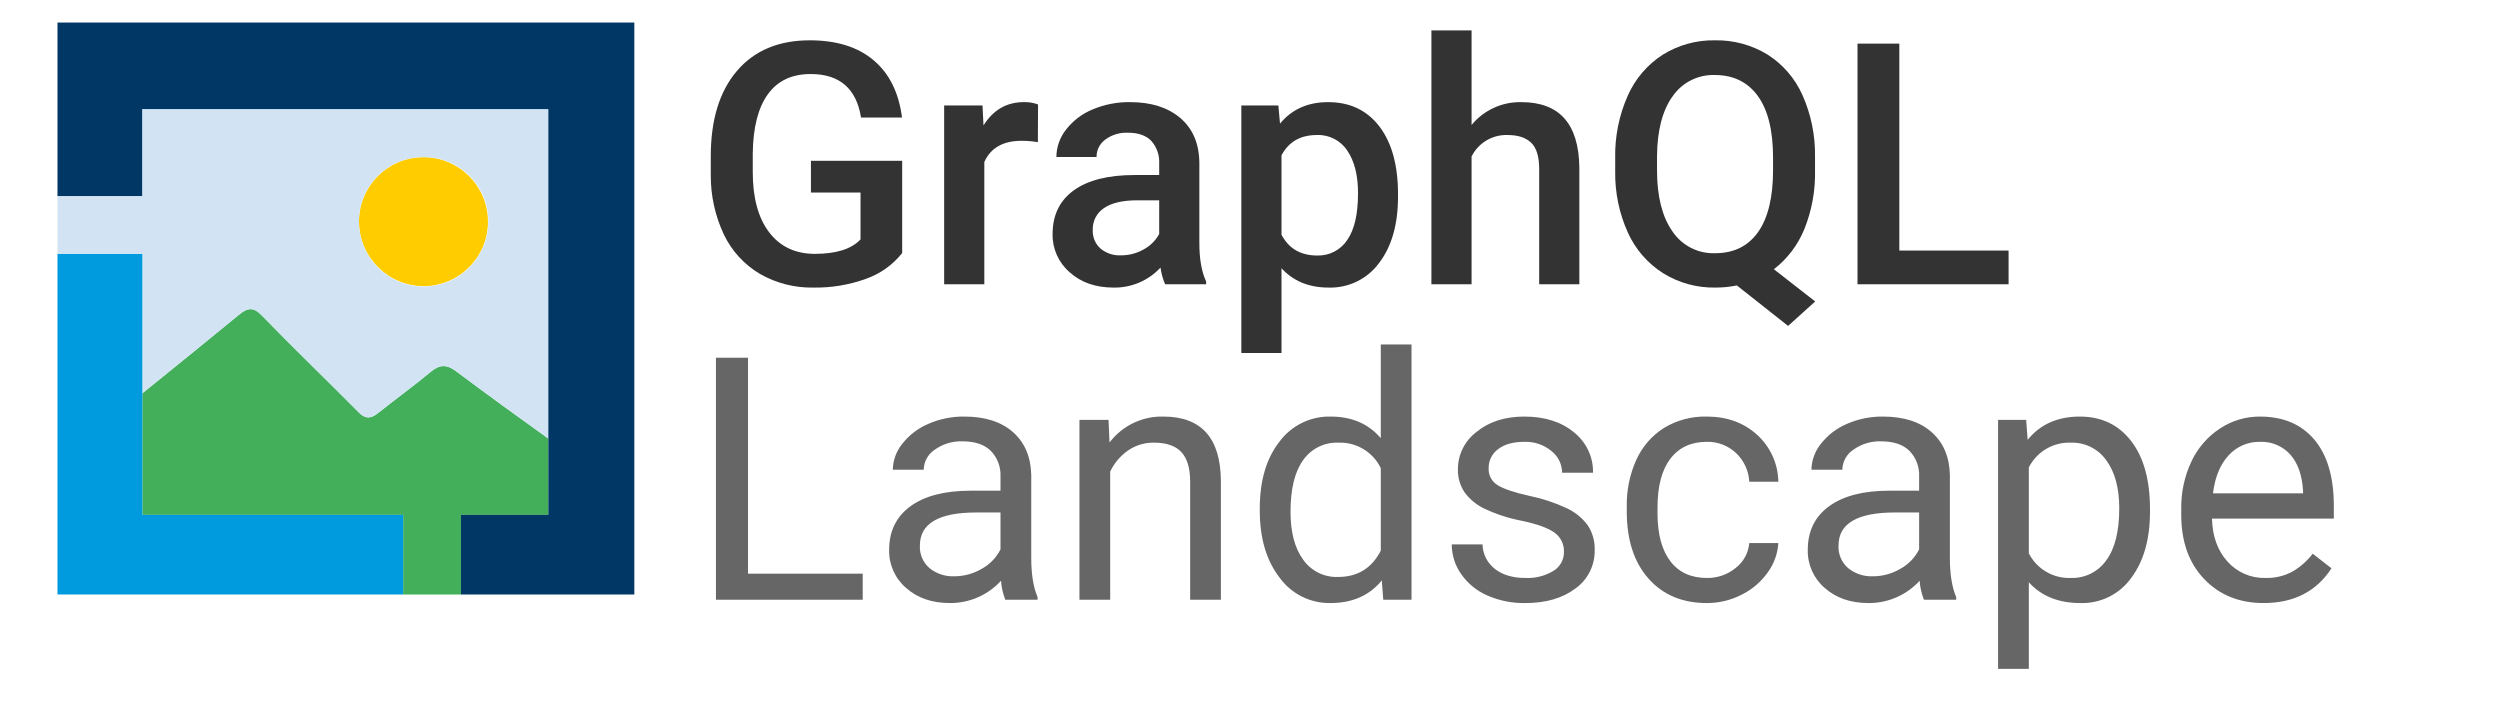
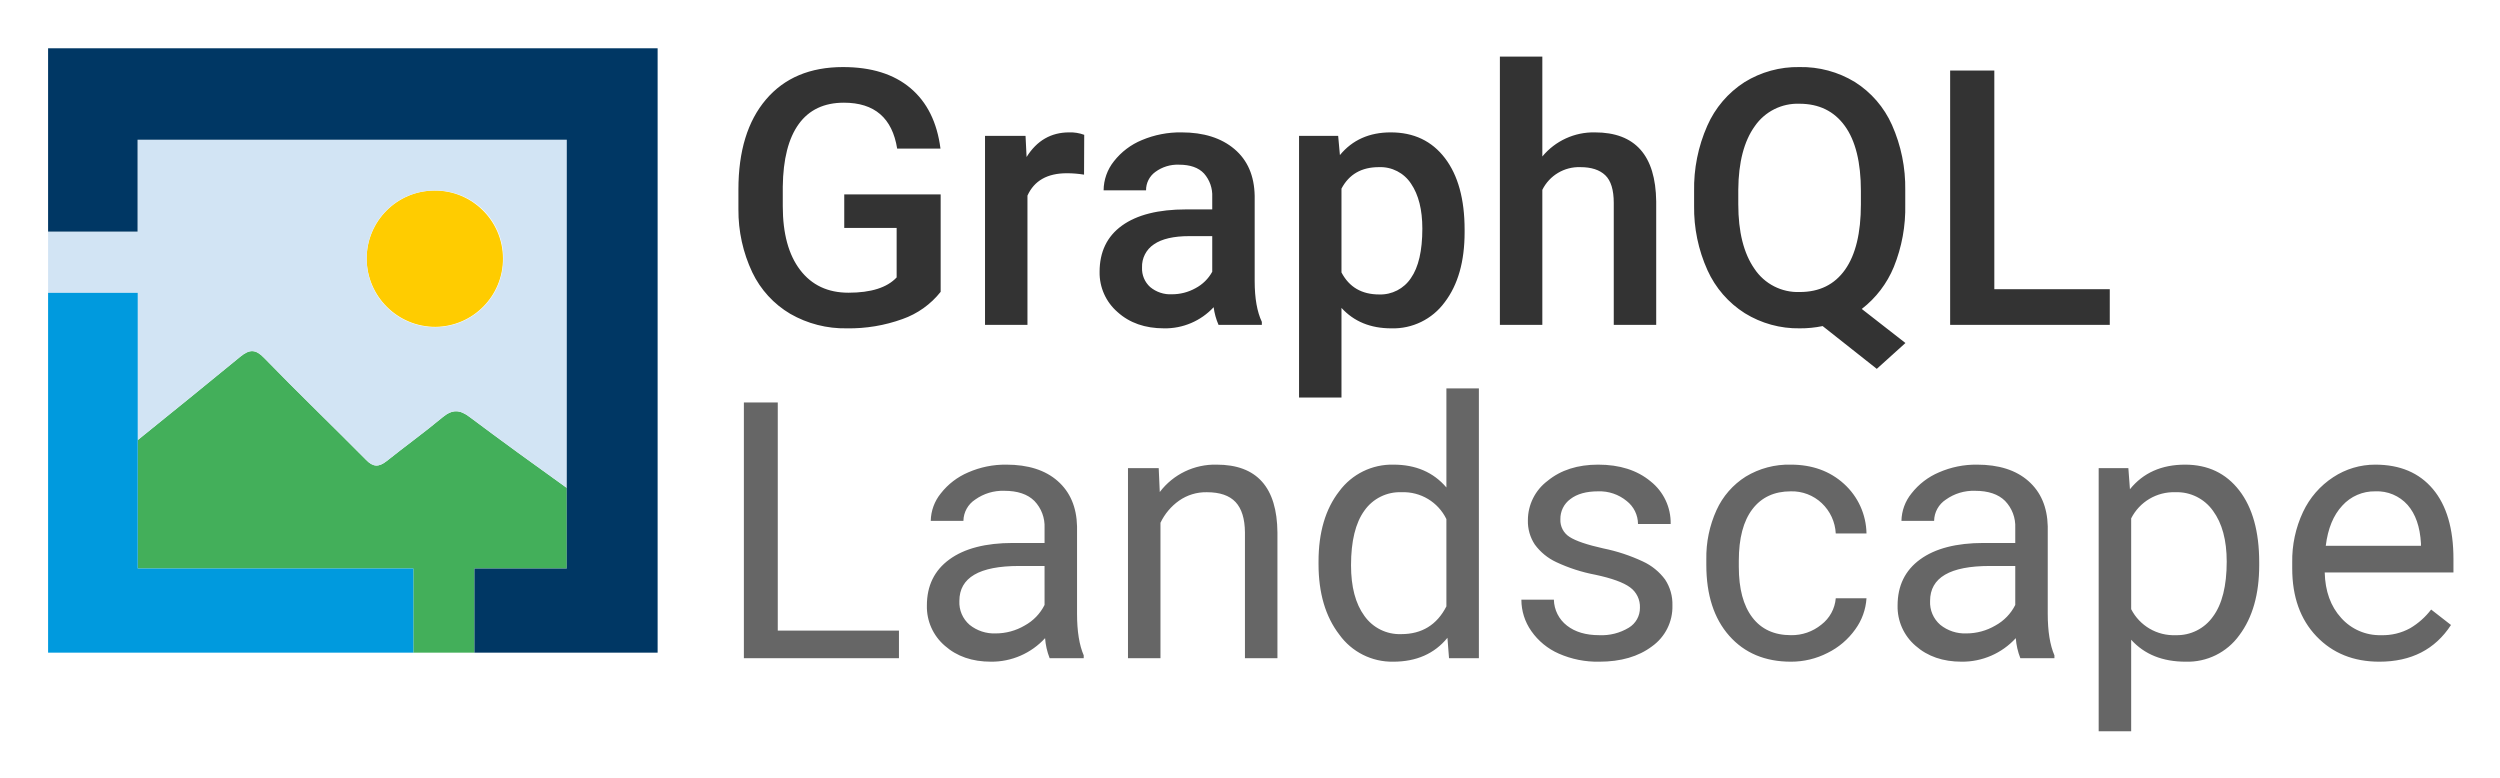
- <svg xmlns="http://www.w3.org/2000/svg" id="Layer_1" data-name="Layer 1" viewBox="0 0 783 224">
-   <defs>
-     <style>.cls-1{fill:none;}.cls-2{fill:#43af5a;}.cls-3{fill:#fc0;}.cls-4{fill:#d2e4f4;}.cls-5{fill:#009ade;}.cls-6{fill:#003764;}.cls-7{fill:#666;}.cls-8{fill:#333;}</style>
-   </defs>
-   <path class="cls-1" d="M704.772,33.142a8.48,8.48,0,0,0,2.715-6.656,9.03,9.03,0,0,0-2.507-6.826q-2.508-2.412-7.486-2.489H687.426V35.574h9.804Q702.056,35.574,704.772,33.142ZM692.689,161.466a11.505,11.505,0,0,0,3.962,9.293,15.225,15.225,0,0,0,10.182,3.349,22.22,22.22,0,0,0,11.275-3.076,18.612,18.612,0,0,0,7.721-7.994v-15.17h-9.908Q692.687,147.868,692.689,161.466ZM487.08,119.169q-9.295,0-14.487,7.175-5.194,7.175-5.193,21.25,0,12.575,5.193,19.68a16.784,16.784,0,0,0,14.35,7.107q12.024,0,17.56-10.797v-33.96q-5.672-10.454-17.424-10.455Zm14.134-85.235q2.678-2.395,2.678-6.92a9.499,9.499,0,0,0-2.715-7.109,10.472,10.472,0,0,0-7.467-2.734H481.983V36.328h11.463q5.09,0,7.768-2.394Zm137.415,9.974h15.914l-7.957-22.777-7.957,22.777Zm227.279,74.919a16.864,16.864,0,0,0-12.846,5.57q-5.193,5.569-6.423,15.613h37.035v-.956q-.548-9.636-5.193-14.93-4.647-5.295-12.573-5.297ZM350.865,17.171H344.19v39.52h6.222q7.504,0,11.52-4.686,4.017-4.686,4.092-13.455V35.502q0-8.92-3.884-13.625Q358.255,17.171,350.865,17.171ZM315.02,161.466a11.505,11.505,0,0,0,3.964,9.293,15.224,15.224,0,0,0,10.181,3.349,22.22,22.22,0,0,0,11.275-3.076,18.605,18.605,0,0,0,7.721-7.994v-15.17h-9.907q-23.234,0-23.233,13.598Zm473.127-42.297q-11.479,0-17.22,10.182v35.327q5.671,10.113,17.356,10.113a17.087,17.087,0,0,0,14.452-7.209q5.365-7.208,5.365-21.422-0-12.505-5.33-19.748a17.17,17.17,0,0,0-14.623-7.243Z" />
-   <path class="cls-2" d="M144.377,161.252h27.362V137.36c-9.693-6.944-19.298-13.895-28.809-21.029-2.9-2.2-5.1-2.3-8,.1-5.4,4.5-11.1,8.6-16.6,13-2.3,1.8-4,1.8-6.1-.4-10-10.1-20.3-20-30.2-30.2-2.5-2.6-4.3-2.6-7-.4-10.114,8.313-20.277,16.53-30.453,24.75v38.072h81.685V186.2h18.115V161.252Z" />
-   <path class="cls-3" d="M132.83,89.63a20.201,20.201,0,1,0-20.4-20.2A20.363,20.363,0,0,0,132.83,89.63Z" />
-   <path class="cls-4" d="M44.577,79.547V123.18c10.176-8.22,20.34-16.437,30.453-24.75,2.7-2.2,4.5-2.2,7,.4,9.9,10.2,20.2,20.1,30.2,30.2,2.1,2.2,3.8,2.2,6.1.4,5.5-4.4,11.2-8.5,16.6-13,2.9-2.4,5.1-2.3,8-.1,9.511,7.134,19.116,14.086,28.809,21.03V34.164H44.526V61.4H18.004V79.548H44.577ZM132.73,49.23a19.98,19.98,0,0,1,20.201,19.756q.003.272-.001.544a20.25,20.25,0,0,1-40.5-.1h0a20.04,20.04,0,0,1,19.878-20.201Q132.519,49.227,132.73,49.23Z" />
-   <path class="cls-5" d="M126.262,161.252H44.577V79.547H18.004V186.199H126.262Z" />
-   <path class="cls-6" d="M18.004,14.621V61.399H44.526V34.165H171.739V161.252H144.377v24.947H198.67V7.061H18.004Z" />
-   <path class="cls-7" d="M234.282,112.041H224.235v75.794h45.966V179.663h-35.919V112.041ZM322.986,148.741q-.209-8.537-5.727-13.405-5.518-4.867-15.252-4.867a27.323,27.323,0,0,0-11.271,2.29,20.437,20.437,0,0,0-8.121,6.221,13.289,13.289,0,0,0-2.993,8.147h9.683a7.671,7.671,0,0,1,3.488-6.299,14.043,14.043,0,0,1,8.641-2.603q5.883,0,8.902,2.994a10.821,10.821,0,0,1,3.019,8.042V153.686h-9.37q-12.13,0-18.818,4.867-6.69,4.868-6.689,13.665a15.24,15.24,0,0,0,5.335,11.947q5.336,4.711,13.665,4.71a21.484,21.484,0,0,0,16.033-6.975,20.198,20.198,0,0,0,1.354,5.935H324.964v-.833q-1.978-4.579-1.978-12.337Zm-9.631,23.321a14.174,14.174,0,0,1-5.881,6.09,16.928,16.928,0,0,1-8.59,2.343,11.598,11.598,0,0,1-7.756-2.552,8.765,8.765,0,0,1-3.019-7.079q0-10.358,17.699-10.359h7.547Zm51.015-41.593a20.523,20.523,0,0,0-16.867,8.121l-.312-7.08h-9.108v56.325h9.629V147.7a16.966,16.966,0,0,1,5.519-6.559,13.9,13.9,0,0,1,8.225-2.499q5.778,0,8.512,2.915,2.733,2.916,2.785,9.006v37.272h9.629V150.616q-.155-20.146-18.011-20.146Zm68.089,6.767q-5.778-6.767-15.668-6.767a19.423,19.423,0,0,0-16.086,7.886q-6.143,7.886-6.143,20.849v.728q0,12.912,6.169,20.927a19.235,19.235,0,0,0,15.955,8.016q10.307,0,16.085-7.08l.469,6.039h8.85V107.876h-9.631Zm0,35.242q-4.216,8.227-13.378,8.225a12.786,12.786,0,0,1-10.932-5.414q-3.957-5.414-3.956-14.993,0-10.723,3.956-16.19a12.847,12.847,0,0,1,11.036-5.466,14.158,14.158,0,0,1,13.274,7.965ZM490.66,159.152a51.979,51.979,0,0,0-11.686-3.853q-7.211-1.612-9.969-3.383a5.84,5.84,0,0,1-2.759-5.258,7.21,7.21,0,0,1,2.967-5.986q2.967-2.29,8.225-2.291a12.584,12.584,0,0,1,8.459,2.864,8.694,8.694,0,0,1,3.357,6.819h9.683a15.709,15.709,0,0,0-5.96-12.649q-5.962-4.945-15.539-4.946-9.111,0-14.966,4.79a14.611,14.611,0,0,0-5.857,11.713,12.448,12.448,0,0,0,2.057,7.184,16.511,16.511,0,0,0,6.351,5.205,48.502,48.502,0,0,0,11.609,3.748q7.313,1.562,10.255,3.722a7.093,7.093,0,0,1,2.941,6.064,6.798,6.798,0,0,1-3.305,5.909,15.525,15.525,0,0,1-8.772,2.212q-5.935,0-9.553-2.837a9.967,9.967,0,0,1-3.878-7.678H454.688a16.119,16.119,0,0,0,2.941,9.292,19.461,19.461,0,0,0,8.147,6.689,28.37,28.37,0,0,0,11.973,2.395q9.629,0,15.669-4.555a14.414,14.414,0,0,0,6.038-12.103,13.253,13.253,0,0,0-2.16-7.678,17.051,17.051,0,0,0-6.638-5.388Zm32.508-15.487q4.033-5.283,11.375-5.284a12.875,12.875,0,0,1,9.188,3.514,13.276,13.276,0,0,1,4.138,8.98h9.11a20.284,20.284,0,0,0-6.689-14.731q-6.274-5.674-15.747-5.675a24.62,24.62,0,0,0-13.352,3.54,22.992,22.992,0,0,0-8.667,9.942,33.907,33.907,0,0,0-3.02,14.629v1.614q0,13.327,6.794,21.005,6.792,7.679,18.297,7.678a23.666,23.666,0,0,0,10.854-2.602,21.95,21.95,0,0,0,8.198-6.975,17.472,17.472,0,0,0,3.331-9.213h-9.11a10.991,10.991,0,0,1-4.268,7.808,13.873,13.873,0,0,1-9.006,3.123q-7.445,0-11.453-5.257-4.009-5.257-4.008-14.993v-1.822q0-9.994,4.034-15.278Zm87.533,5.076q-.209-8.537-5.727-13.405-5.518-4.867-15.252-4.867a27.323,27.323,0,0,0-11.27,2.29,20.43,20.43,0,0,0-8.121,6.221,13.289,13.289,0,0,0-2.994,8.147h9.683a7.671,7.671,0,0,1,3.488-6.299,14.044,14.044,0,0,1,8.641-2.603q5.882,0,8.901,2.994a10.819,10.819,0,0,1,3.02,8.042v4.425h-9.37q-12.13,0-18.819,4.867-6.689,4.868-6.689,13.665a15.24,15.24,0,0,0,5.336,11.947q5.335,4.711,13.664,4.71a21.486,21.486,0,0,0,16.034-6.975,20.133,20.133,0,0,0,1.354,5.935H612.68v-.833q-1.979-4.579-1.978-12.337Zm-9.629,23.321a14.179,14.179,0,0,1-5.883,6.09,16.928,16.928,0,0,1-8.59,2.343,11.599,11.599,0,0,1-7.757-2.552,8.765,8.765,0,0,1-3.018-7.079q0-10.358,17.699-10.359h7.548Zm50.337-41.593q-10.463,0-16.346,7.288l-.469-6.247H625.798v77.98h9.631v-27.121q5.881,6.507,16.137,6.506a18.856,18.856,0,0,0,15.93-7.86q5.881-7.86,5.882-20.719v-.884q0-13.638-5.909-21.292-5.909-7.652-16.059-7.652Zm8.251,45.055a13.017,13.017,0,0,1-11.01,5.493,14.184,14.184,0,0,1-13.221-7.705V146.398a14.158,14.158,0,0,1,13.118-7.757,13.08,13.08,0,0,1,11.14,5.518q4.061,5.519,4.061,15.044,0,10.829-4.087,16.32Zm48.127-45.055a22.51,22.51,0,0,0-12.467,3.722,24.965,24.965,0,0,0-8.954,10.307,33.802,33.802,0,0,0-3.202,14.966v1.77q0,12.598,7.184,20.12,7.184,7.523,18.636,7.521,14.159,0,21.238-10.879l-5.881-4.581a21.701,21.701,0,0,1-6.195,5.518,16.775,16.775,0,0,1-8.641,2.082,15.299,15.299,0,0,1-11.843-5.127q-4.659-5.127-4.867-13.457h38.157V158.423q0-13.482-6.092-20.719-6.089-7.236-17.074-7.236Zm13.535,24.05H693.107q.937-7.653,4.893-11.894a12.847,12.847,0,0,1,9.786-4.243,12.096,12.096,0,0,1,9.578,4.035q3.539,4.035,3.956,11.374Z" />
-   <path class="cls-8" d="M282.561,79.25a25.044,25.044,0,0,1-11.337,8.076,46.268,46.268,0,0,1-16.462,2.744A32.43,32.43,0,0,1,237.99,85.773,28.613,28.613,0,0,1,226.731,73.479a43.01,43.01,0,0,1-4.115-18.662V48.915q0-17.083,8.179-26.686,8.179-9.602,22.829-9.603,12.579,0,19.982,6.238,7.402,6.239,8.903,17.937H269.671q-2.174-13.614-15.788-13.614-8.801,0-13.382,6.324-4.581,6.324-4.737,18.558v5.782q0,12.184,5.151,18.921,5.15,6.737,14.314,6.737,10.042,0,14.288-4.531v-14.674H253.986V50.365h28.575Z" />
-   <path class="cls-8" d="M325.061,44.516a31.154,31.154,0,0,0-5.125-.415q-8.646,0-11.648,6.626V89.035H295.71V33.023h12.01l.311,6.264q4.554-7.3,12.631-7.299a11.787,11.787,0,0,1,4.452.725Z" />
-   <path class="cls-8" d="M364.922,89.035a19.383,19.383,0,0,1-1.45-5.228,19.582,19.582,0,0,1-14.702,6.264q-8.439,0-13.77-4.814a15.402,15.402,0,0,1-5.332-11.906q0-8.956,6.652-13.744,6.651-4.787,19.024-4.788h7.713V51.141a9.812,9.812,0,0,0-2.433-6.963q-2.433-2.613-7.402-2.614a11.08,11.08,0,0,0-7.04,2.148,6.649,6.649,0,0,0-2.744,5.461H330.859a13.96,13.96,0,0,1,3.055-8.619,20.353,20.353,0,0,1,8.308-6.289,29.182,29.182,0,0,1,11.725-2.278q9.835,0,15.685,4.944,5.849,4.945,6.005,13.9V76.093q0,7.559,2.123,12.062v.88ZM351.1,79.975a14.305,14.305,0,0,0,7.014-1.811,12.105,12.105,0,0,0,4.944-4.866v-10.56h-6.782q-6.988,0-10.508,2.433a7.88,7.88,0,0,0-3.52,6.885,7.348,7.348,0,0,0,2.407,5.772A9.321,9.321,0,0,0,351.1,79.975Z" />
-   <path class="cls-8" d="M437.86,61.598q0,12.995-5.901,20.732a18.9,18.9,0,0,1-15.841,7.74q-9.214,0-14.753-6.057v26.556H388.786V33.023h11.596l.518,5.694q5.538-6.729,15.064-6.73,10.249,0,16.074,7.636,5.823,7.636,5.823,21.198Zm-12.527-1.087q0-8.386-3.339-13.304a10.856,10.856,0,0,0-9.551-4.918q-7.714,0-11.078,6.367V73.505q3.416,6.522,11.181,6.523a10.842,10.842,0,0,0,9.396-4.84Q425.332,70.347,425.333,60.511Z" />
-   <path class="cls-8" d="M460.897,39.132a19.688,19.688,0,0,1,15.581-7.144q17.911,0,18.171,20.448v36.599H482.07V52.902q0-5.797-2.511-8.205-2.512-2.407-7.377-2.407a12.117,12.117,0,0,0-11.285,6.73V89.035H448.318V9.522h12.579Z" />
-   <path class="cls-8" d="M568.467,53.316a46.535,46.535,0,0,1-3.39,18.558A30.24,30.24,0,0,1,555.577,84.324L568.519,94.418l-8.49,7.661L543.982,89.397a32.565,32.565,0,0,1-6.782.673,30.084,30.084,0,0,1-16.28-4.478A29.398,29.398,0,0,1,509.842,72.832a44.784,44.784,0,0,1-3.961-19.102V49.485a45.837,45.837,0,0,1,3.909-19.464,29.377,29.377,0,0,1,11.026-12.916,29.93,29.93,0,0,1,16.281-4.478,30.476,30.476,0,0,1,16.435,4.426,29.002,29.002,0,0,1,11.001,12.734,45.762,45.762,0,0,1,3.934,19.335Zm-13.148-3.934q0-12.735-4.763-19.309-4.763-6.574-13.459-6.574a15.4,15.4,0,0,0-13.227,6.652q-4.788,6.652-4.892,18.765v4.4q0,12.218,4.789,19.102a15.428,15.428,0,0,0,13.433,6.885q8.747,0,13.433-6.626,4.685-6.626,4.686-19.361Z" />
-   <path class="cls-8" d="M594.868,78.474h34.218V89.035H581.772V13.663H594.868Z" />
+ <svg xmlns="http://www.w3.org/2000/svg" role="img" viewBox="3.75 -7.25 741.00 230.50">
+   <path fill="none" d="M704.772 33.142a8.48 8.48 0 0 0 2.715-6.656 9.03 9.03 0 0 0-2.507-6.826q-2.508-2.412-7.486-2.489h-10.068v18.403h9.804q4.826 0 7.542-2.432zm-12.083 128.324a11.505 11.505 0 0 0 3.962 9.293 15.225 15.225 0 0 0 10.182 3.349 22.22 22.22 0 0 0 11.275-3.076 18.612 18.612 0 0 0 7.721-7.994v-15.17h-9.908q-23.234 0-23.232 13.598zM487.08 119.169q-9.295 0-14.487 7.175-5.194 7.175-5.193 21.25 0 12.575 5.193 19.68a16.784 16.784 0 0 0 14.35 7.107q12.024 0 17.56-10.797v-33.96q-5.672-10.454-17.424-10.455zm14.134-85.235q2.678-2.395 2.678-6.92a9.5 9.5 0 0 0-2.715-7.109 10.472 10.472 0 0 0-7.467-2.734h-11.727v19.157h11.463q5.09 0 7.768-2.394zm137.415 9.974h15.914l-7.957-22.777-7.957 22.777zm227.279 74.919a16.864 16.864 0 0 0-12.846 5.57q-5.193 5.569-6.423 15.613h37.035v-.956q-.548-9.636-5.193-14.93-4.647-5.295-12.573-5.297zM350.865 17.171h-6.675v39.52h6.222q7.504 0 11.52-4.686 4.017-4.686 4.092-13.455v-3.048q0-8.92-3.884-13.625-3.885-4.706-11.275-4.706zM315.02 161.466a11.505 11.505 0 0 0 3.964 9.293 15.224 15.224 0 0 0 10.181 3.349 22.22 22.22 0 0 0 11.275-3.076 18.605 18.605 0 0 0 7.721-7.994v-15.17h-9.907q-23.234 0-23.233 13.598zm473.127-42.297q-11.48 0-17.22 10.182v35.327q5.671 10.113 17.356 10.113a17.087 17.087 0 0 0 14.452-7.209q5.365-7.208 5.365-21.422 0-12.505-5.33-19.748a17.17 17.17 0 0 0-14.623-7.243z" />
+   <path fill="#43af5a" d="M144.377 161.252h27.362V137.36c-9.693-6.944-19.298-13.895-28.809-21.029-2.9-2.2-5.1-2.3-8 .1-5.4 4.5-11.1 8.6-16.6 13-2.3 1.8-4 1.8-6.1-.4-10-10.1-20.3-20-30.2-30.2-2.5-2.6-4.3-2.6-7-.4-10.114 8.313-20.277 16.53-30.453 24.75v38.072h81.685V186.2h18.115v-24.948z" />
+   <path fill="#fc0" d="M132.83 89.63a20.2 20.2 0 1 0-20.4-20.2 20.363 20.363 0 0 0 20.4 20.2z" />
+   <path fill="#d2e4f4" d="M44.577 79.547v43.633c10.176-8.22 20.34-16.437 30.453-24.75 2.7-2.2 4.5-2.2 7 .4 9.9 10.2 20.2 20.1 30.2 30.2 2.1 2.2 3.8 2.2 6.1.4 5.5-4.4 11.2-8.5 16.6-13 2.9-2.4 5.1-2.3 8-.1 9.511 7.134 19.116 14.086 28.809 21.03V34.164H44.526V61.4H18.004v18.148h26.573zM132.73 49.23a19.98 19.98 0 0 1 20.201 19.756q.003.272-.001.544a20.25 20.25 0 0 1-40.5-.1 20.04 20.04 0 0 1 19.878-20.201q.21-.002.422.001z" />
+   <path fill="#009ade" d="M126.262 161.252H44.577V79.547H18.004v106.652h108.258z" />
+   <path fill="#003764" d="M18.004 14.621v46.778h26.522V34.165h127.213v127.087h-27.362v24.947h54.293V7.061H18.004z" />
+   <path fill="#666" d="M234.282 112.04h-10.047v75.795h45.966v-8.172h-35.92V112.04zm88.704 36.701q-.208-8.537-5.726-13.405-5.518-4.867-15.252-4.867a27.323 27.323 0 0 0-11.271 2.29 20.437 20.437 0 0 0-8.121 6.22 13.289 13.289 0 0 0-2.993 8.148h9.682a7.671 7.671 0 0 1 3.489-6.3 14.043 14.043 0 0 1 8.64-2.602q5.883 0 8.902 2.994a10.82 10.82 0 0 1 3.02 8.042v4.425h-9.371q-12.13 0-18.818 4.867-6.69 4.868-6.689 13.665a15.24 15.24 0 0 0 5.335 11.947q5.336 4.711 13.665 4.71a21.484 21.484 0 0 0 16.033-6.975 20.198 20.198 0 0 0 1.354 5.935h10.099V187q-1.978-4.579-1.978-12.337zm-9.63 23.32a14.174 14.174 0 0 1-5.882 6.09 16.928 16.928 0 0 1-8.59 2.344 11.598 11.598 0 0 1-7.756-2.552 8.765 8.765 0 0 1-3.02-7.079q0-10.358 17.7-10.359h7.547zm51.015-41.592a20.523 20.523 0 0 0-16.867 8.12l-.312-7.079h-9.109v56.325h9.63V147.7a16.966 16.966 0 0 1 5.518-6.559 13.9 13.9 0 0 1 8.225-2.499q5.778 0 8.512 2.916 2.733 2.916 2.785 9.005v37.272h9.63v-37.22q-.156-20.146-18.011-20.146zm68.09 6.767q-5.78-6.767-15.67-6.767a19.423 19.423 0 0 0-16.085 7.886q-6.143 7.886-6.143 20.849v.728q0 12.912 6.17 20.927a19.235 19.235 0 0 0 15.954 8.016q10.308 0 16.086-7.08l.468 6.04h8.85v-79.959h-9.63zm0 35.242q-4.217 8.227-13.378 8.225a12.786 12.786 0 0 1-10.933-5.413q-3.956-5.414-3.956-14.993 0-10.723 3.956-16.19a12.847 12.847 0 0 1 11.036-5.466 14.158 14.158 0 0 1 13.274 7.965zm58.199-13.326a51.98 51.98 0 0 0-11.687-3.853q-7.211-1.612-9.969-3.383a5.84 5.84 0 0 1-2.758-5.258 7.21 7.21 0 0 1 2.966-5.986q2.967-2.29 8.226-2.291a12.584 12.584 0 0 1 8.459 2.864 8.694 8.694 0 0 1 3.357 6.819h9.683a15.709 15.709 0 0 0-5.96-12.65q-5.963-4.945-15.54-4.945-9.11 0-14.965 4.79a14.611 14.611 0 0 0-5.857 11.712 12.448 12.448 0 0 0 2.057 7.184 16.511 16.511 0 0 0 6.35 5.205 48.502 48.502 0 0 0 11.609 3.748q7.313 1.562 10.255 3.722a7.093 7.093 0 0 1 2.94 6.065 6.798 6.798 0 0 1-3.304 5.908 15.525 15.525 0 0 1-8.772 2.213q-5.935 0-9.553-2.837a9.967 9.967 0 0 1-3.877-7.679h-9.632a16.119 16.119 0 0 0 2.941 9.292 19.461 19.461 0 0 0 8.147 6.689 28.37 28.37 0 0 0 11.973 2.395q9.63 0 15.67-4.555a14.414 14.414 0 0 0 6.038-12.103 13.253 13.253 0 0 0-2.16-7.678 17.05 17.05 0 0 0-6.638-5.388zm32.508-15.487q4.033-5.283 11.375-5.284a12.875 12.875 0 0 1 9.188 3.514 13.276 13.276 0 0 1 4.138 8.98h9.11a20.284 20.284 0 0 0-6.69-14.732q-6.273-5.674-15.746-5.674a24.62 24.62 0 0 0-13.352 3.54 22.992 22.992 0 0 0-8.668 9.942 33.907 33.907 0 0 0-3.02 14.628v1.614q0 13.326 6.794 21.005 6.793 7.679 18.298 7.677a23.666 23.666 0 0 0 10.854-2.602 21.95 21.95 0 0 0 8.198-6.975 17.472 17.472 0 0 0 3.332-9.214h-9.11a10.991 10.991 0 0 1-4.268 7.808 13.873 13.873 0 0 1-9.006 3.124q-7.445 0-11.453-5.258-4.01-5.257-4.008-14.992v-1.823q0-9.994 4.034-15.278zm87.534 5.076q-.209-8.537-5.727-13.405-5.518-4.867-15.252-4.867a27.323 27.323 0 0 0-11.27 2.29 20.43 20.43 0 0 0-8.121 6.22 13.29 13.29 0 0 0-2.994 8.148h9.683a7.671 7.671 0 0 1 3.488-6.3 14.044 14.044 0 0 1 8.641-2.602q5.883 0 8.902 2.994a10.819 10.819 0 0 1 3.02 8.041v4.426h-9.37q-12.13 0-18.82 4.867-6.688 4.868-6.688 13.665a15.24 15.24 0 0 0 5.335 11.947q5.335 4.711 13.664 4.71a21.486 21.486 0 0 0 16.035-6.975 20.133 20.133 0 0 0 1.353 5.935h10.1V187q-1.98-4.58-1.98-12.337zm-9.63 23.32a14.179 14.179 0 0 1-5.883 6.09 16.928 16.928 0 0 1-8.59 2.344 11.599 11.599 0 0 1-7.756-2.552 8.765 8.765 0 0 1-3.018-7.079q0-10.358 17.698-10.359h7.549zm50.338-41.592q-10.463 0-16.346 7.288l-.468-6.247h-8.798v77.98h9.631v-27.12q5.881 6.507 16.137 6.505a18.856 18.856 0 0 0 15.93-7.86q5.88-7.86 5.882-20.718v-.884q0-13.639-5.909-21.293-5.909-7.651-16.06-7.651zm8.25 45.055a13.017 13.017 0 0 1-11.01 5.492 14.184 14.184 0 0 1-13.221-7.705v-26.913a14.158 14.158 0 0 1 13.118-7.757 13.08 13.08 0 0 1 11.14 5.518q4.06 5.518 4.06 15.044 0 10.829-4.087 16.32zm48.127-45.055a22.51 22.51 0 0 0-12.467 3.722 24.965 24.965 0 0 0-8.954 10.307 33.802 33.802 0 0 0-3.202 14.966v1.77q0 12.598 7.184 20.12 7.184 7.523 18.636 7.521 14.16 0 21.239-10.879l-5.882-4.58a21.7 21.7 0 0 1-6.195 5.517 16.775 16.775 0 0 1-8.641 2.083 15.299 15.299 0 0 1-11.844-5.128q-4.658-5.127-4.866-13.456h38.157v-4.009q0-13.482-6.091-20.719-6.09-7.235-17.074-7.235zm13.534 24.05h-28.214q.937-7.653 4.894-11.895a12.847 12.847 0 0 1 9.786-4.243 12.096 12.096 0 0 1 9.578 4.034q3.54 4.036 3.956 11.374z" />
+   <path fill="#333" d="M282.561 79.25a25.044 25.044 0 0 1-11.336 8.076 46.268 46.268 0 0 1-16.462 2.744 32.43 32.43 0 0 1-16.773-4.297 28.613 28.613 0 0 1-11.259-12.294 43.01 43.01 0 0 1-4.115-18.662v-5.902q0-17.082 8.179-26.685 8.179-9.602 22.829-9.603 12.579 0 19.982 6.238 7.402 6.24 8.903 17.937h-12.838q-2.173-13.614-15.788-13.614-8.801 0-13.382 6.324-4.581 6.324-4.737 18.558v5.782q0 12.184 5.151 18.92 5.15 6.738 14.314 6.738 10.042 0 14.287-4.532V60.304h-15.53v-9.939h28.575zm42.5-34.734a31.154 31.154 0 0 0-5.124-.415q-8.646 0-11.648 6.626v38.308H295.71V33.023h12.01l.31 6.264q4.555-7.3 12.632-7.3a11.787 11.787 0 0 1 4.452.726zm39.861 44.519a19.383 19.383 0 0 1-1.45-5.229 19.582 19.582 0 0 1-14.701 6.264q-8.439 0-13.77-4.814a15.402 15.402 0 0 1-5.332-11.907q0-8.955 6.652-13.744 6.651-4.787 19.024-4.788h7.713V51.14a9.812 9.812 0 0 0-2.433-6.962q-2.433-2.613-7.402-2.614a11.08 11.08 0 0 0-7.04 2.148 6.649 6.649 0 0 0-2.744 5.462h-12.58a13.96 13.96 0 0 1 3.055-8.62 20.353 20.353 0 0 1 8.308-6.29 29.182 29.182 0 0 1 11.726-2.277q9.834 0 15.685 4.943 5.848 4.945 6.004 13.9v25.262q0 7.56 2.123 12.061v.88zm-13.822-9.06a14.305 14.305 0 0 0 7.014-1.811 12.105 12.105 0 0 0 4.944-4.867v-10.56h-6.781q-6.989 0-10.509 2.433a7.88 7.88 0 0 0-3.52 6.885 7.348 7.348 0 0 0 2.407 5.772 9.321 9.321 0 0 0 6.445 2.148zm86.76-18.377q0 12.995-5.9 20.733a18.9 18.9 0 0 1-15.842 7.74q-9.214 0-14.753-6.058v26.557h-12.579V33.023h11.596l.517 5.694q5.539-6.728 15.064-6.73 10.25 0 16.074 7.637 5.823 7.636 5.823 21.198zm-12.527-1.087q0-8.386-3.339-13.304a10.856 10.856 0 0 0-9.55-4.917q-7.715 0-11.079 6.367v24.848q3.417 6.522 11.182 6.522a10.842 10.842 0 0 0 9.395-4.84q3.39-4.84 3.391-14.676zm35.564-21.379a19.688 19.688 0 0 1 15.58-7.144q17.912 0 18.172 20.448v36.599h-12.58V52.902q0-5.798-2.51-8.205-2.513-2.407-7.378-2.407a12.117 12.117 0 0 0-11.284 6.73v40.015h-12.58V9.522h12.58zm107.57 14.184a46.535 46.535 0 0 1-3.39 18.558 30.24 30.24 0 0 1-9.5 12.45l12.942 10.094-8.49 7.662-16.047-12.683a32.565 32.565 0 0 1-6.782.673 30.084 30.084 0 0 1-16.28-4.478 29.398 29.398 0 0 1-11.078-12.76 44.784 44.784 0 0 1-3.96-19.102v-4.245a45.837 45.837 0 0 1 3.908-19.464 29.377 29.377 0 0 1 11.026-12.916 29.93 29.93 0 0 1 16.28-4.478 30.476 30.476 0 0 1 16.436 4.427 29.002 29.002 0 0 1 11.001 12.734 45.762 45.762 0 0 1 3.934 19.334zm-13.148-3.934q0-12.735-4.763-19.31-4.763-6.573-13.46-6.574a15.4 15.4 0 0 0-13.226 6.652q-4.788 6.652-4.892 18.765v4.4q0 12.219 4.79 19.103a15.428 15.428 0 0 0 13.432 6.885q8.748 0 13.433-6.627 4.685-6.625 4.686-19.36zm39.549 29.092h34.218v10.56h-47.314v-75.37h13.096z" />
</svg>
